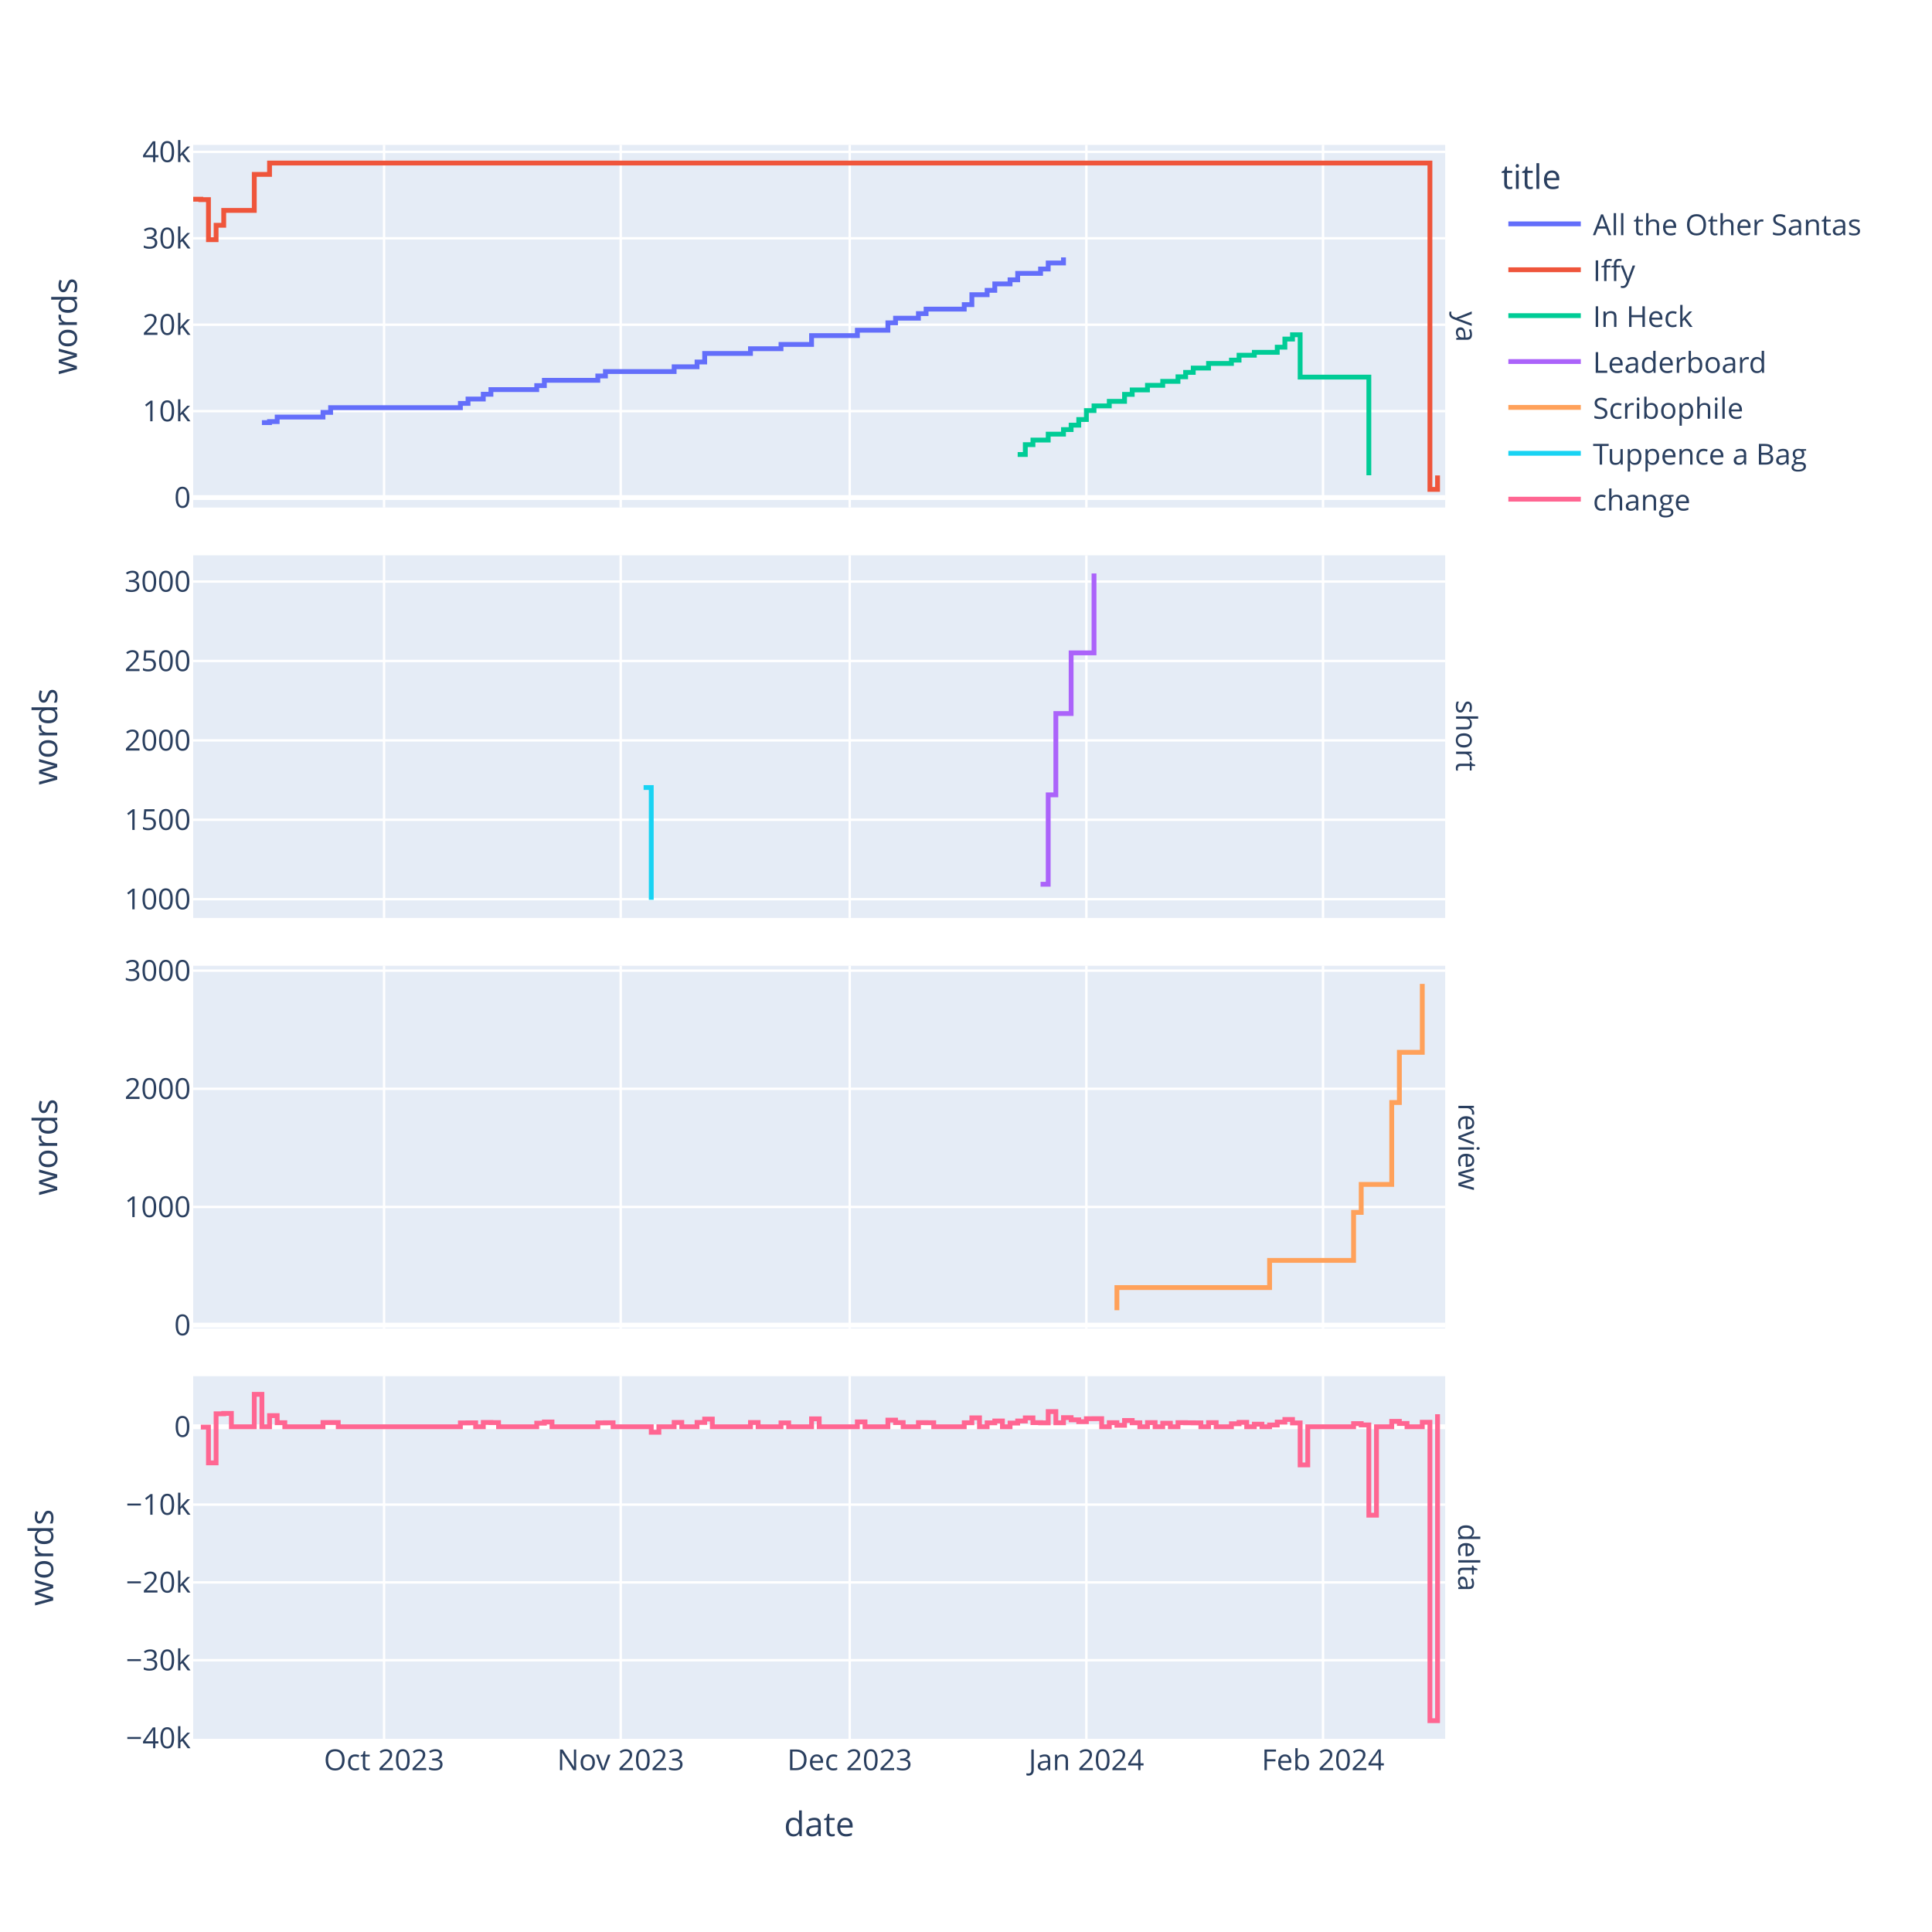
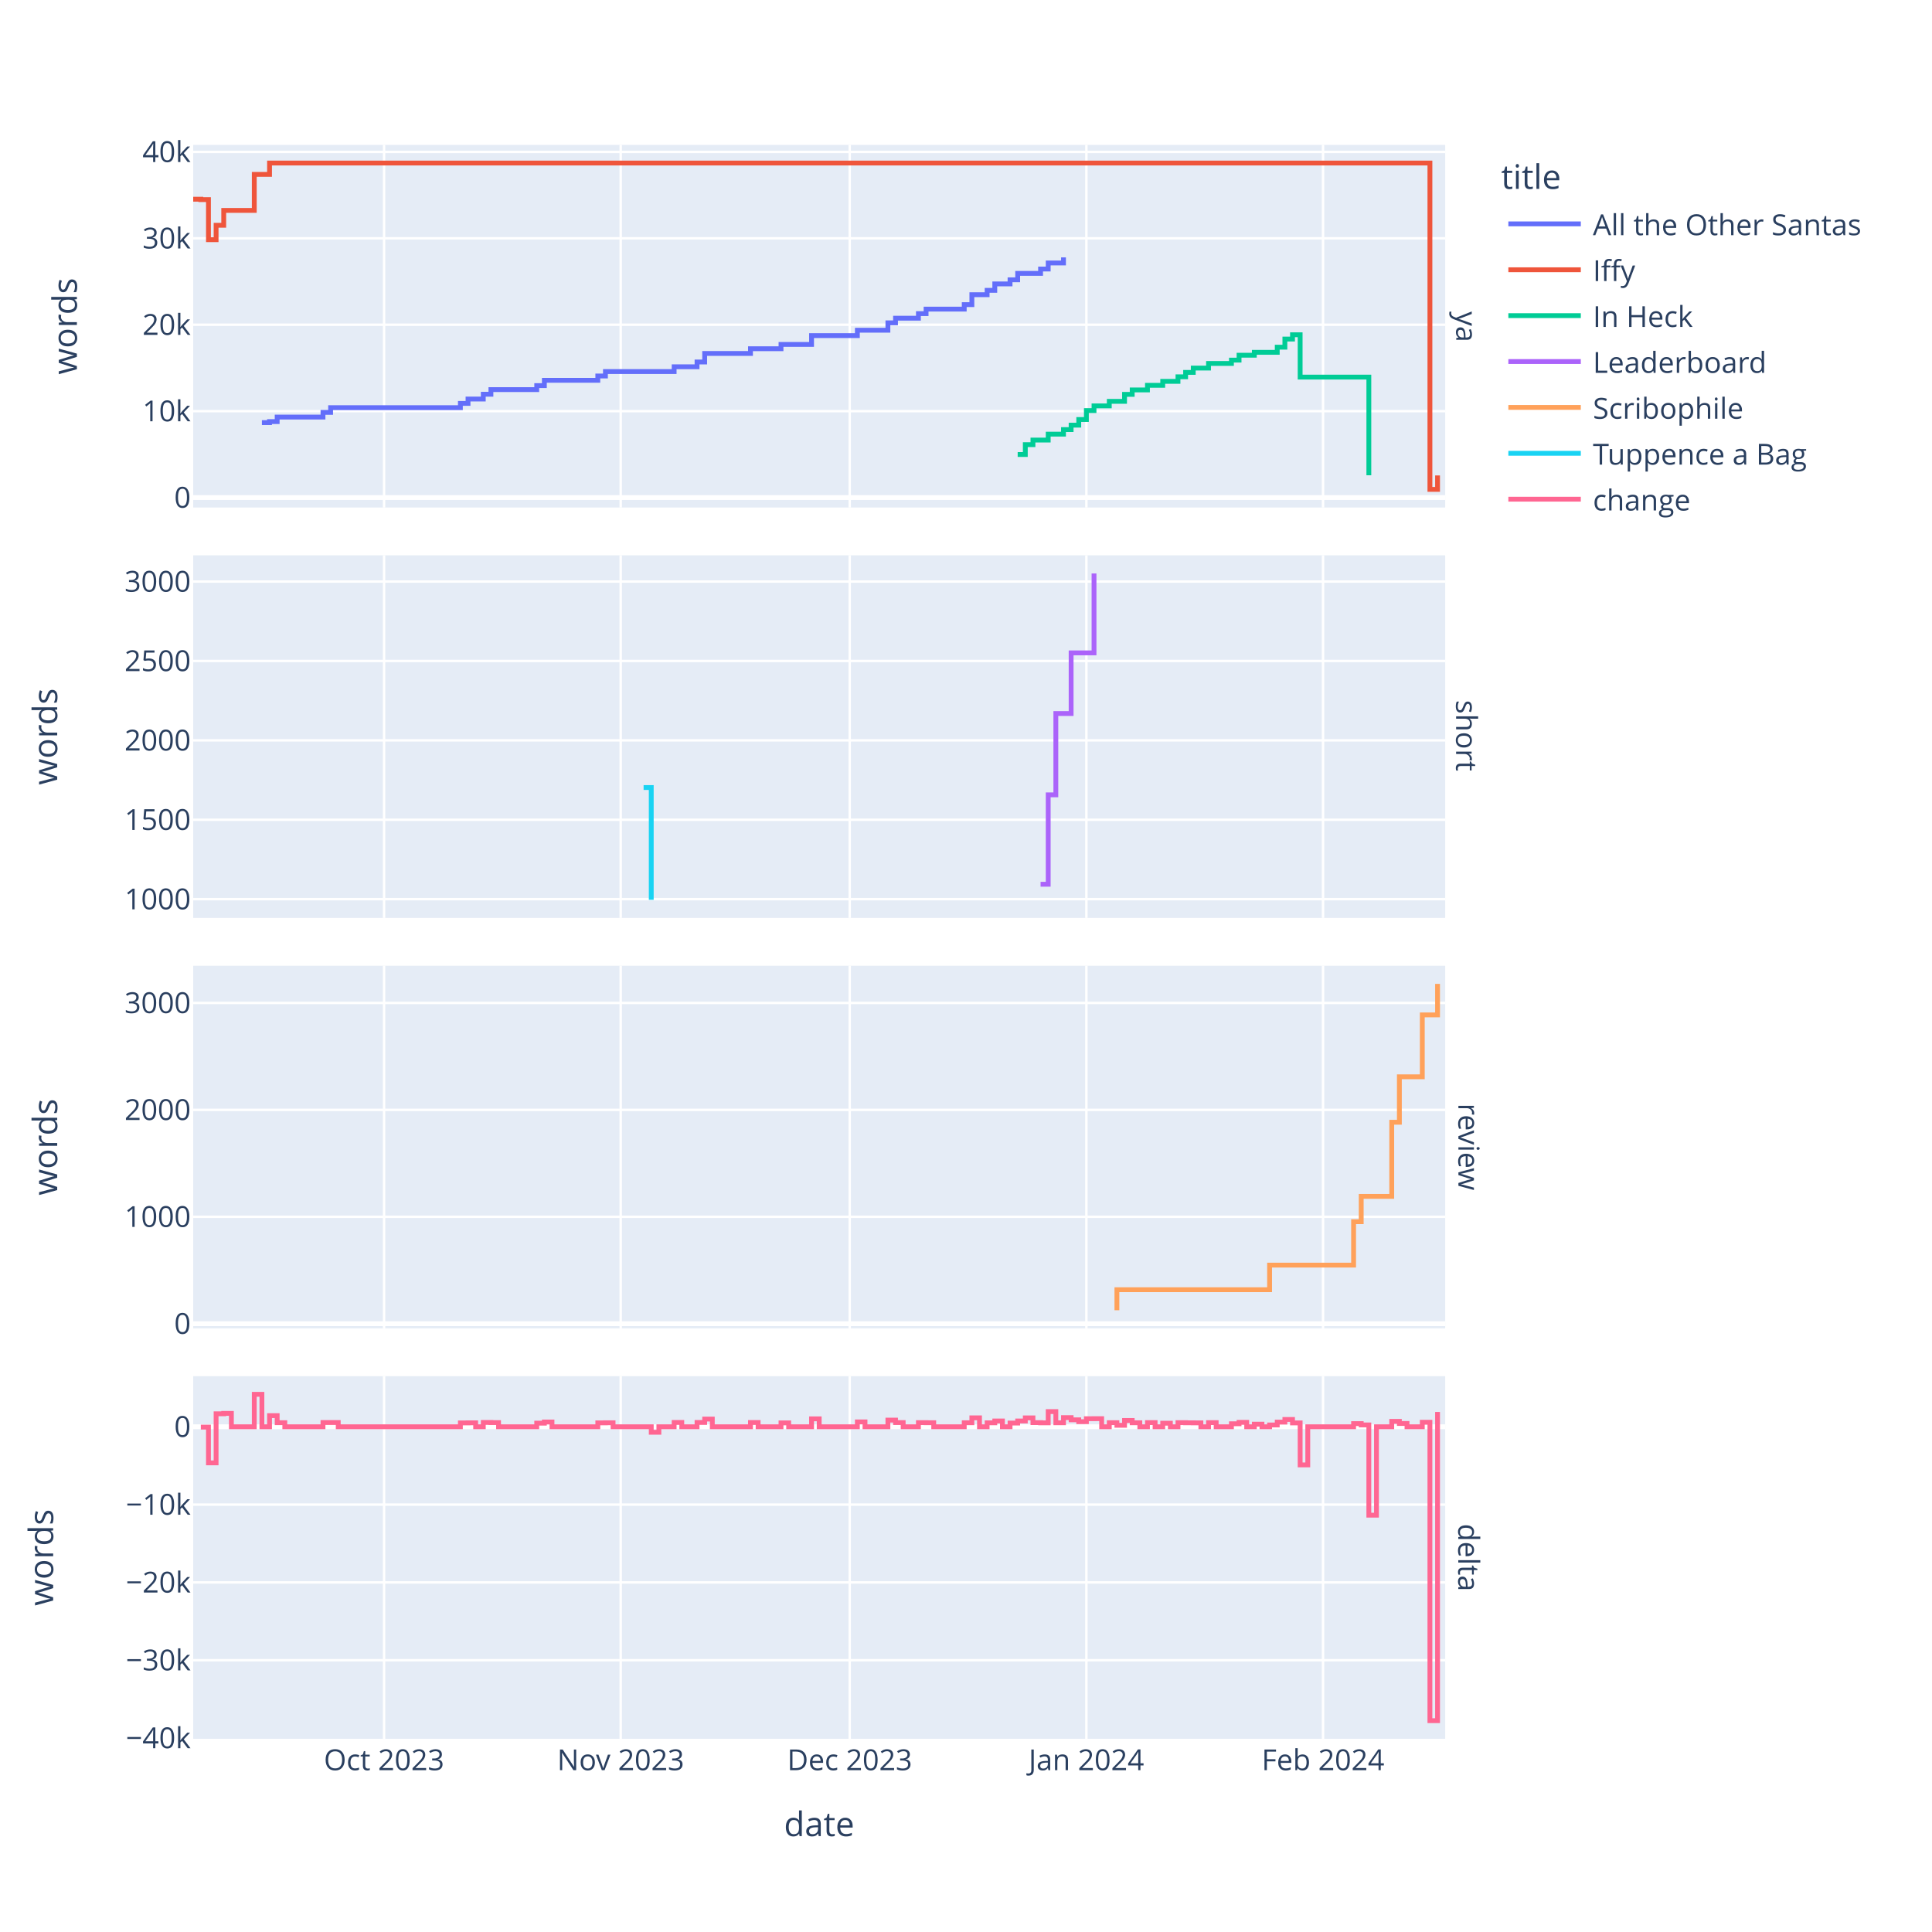
<svg xmlns="http://www.w3.org/2000/svg" class="main-svg" width="800" height="800" style="" viewBox="0 0 800 800">
  <rect x="0" y="0" width="800" height="800" style="fill: rgb(255, 255, 255); fill-opacity: 1;" />
-   <defs id="defs-d98ab7">
+   <defs id="defs-84353a">
    <g class="clips">
-       <clipPath id="clipd98ab7xyplot" class="plotclip">
+       <clipPath id="clip84353axyplot" class="plotclip">
        <rect width="518.42" height="150.15" />
      </clipPath>
-       <clipPath id="clipd98ab7x2y2plot" class="plotclip">
+       <clipPath id="clip84353ax2y2plot" class="plotclip">
        <rect width="518.42" height="150.15" />
      </clipPath>
-       <clipPath id="clipd98ab7x3y3plot" class="plotclip">
+       <clipPath id="clip84353ax3y3plot" class="plotclip">
        <rect width="518.42" height="150.15" />
      </clipPath>
-       <clipPath id="clipd98ab7x4y4plot" class="plotclip">
+       <clipPath id="clip84353ax4y4plot" class="plotclip">
        <rect width="518.42" height="150.15" />
      </clipPath>
-       <clipPath class="axesclip" id="clipd98ab7x">
+       <clipPath class="axesclip" id="clip84353ax">
        <rect x="80" y="0" width="518.42" height="800" />
      </clipPath>
-       <clipPath class="axesclip" id="clipd98ab7y">
+       <clipPath class="axesclip" id="clip84353ay">
        <rect x="0" y="569.85" width="800" height="150.15" />
      </clipPath>
-       <clipPath class="axesclip" id="clipd98ab7xy">
+       <clipPath class="axesclip" id="clip84353axy">
        <rect x="80" y="569.85" width="518.42" height="150.15" />
      </clipPath>
-       <clipPath class="axesclip" id="clipd98ab7y2">
+       <clipPath class="axesclip" id="clip84353ay2">
        <rect x="0" y="399.9" width="800" height="150.15" />
      </clipPath>
-       <clipPath class="axesclip" id="clipd98ab7xy2">
+       <clipPath class="axesclip" id="clip84353axy2">
        <rect x="80" y="399.9" width="518.42" height="150.15" />
      </clipPath>
-       <clipPath class="axesclip" id="clipd98ab7y3">
+       <clipPath class="axesclip" id="clip84353ay3">
        <rect x="0" y="229.95" width="800" height="150.15" />
      </clipPath>
-       <clipPath class="axesclip" id="clipd98ab7xy3">
+       <clipPath class="axesclip" id="clip84353axy3">
        <rect x="80" y="229.95" width="518.42" height="150.15" />
      </clipPath>
-       <clipPath class="axesclip" id="clipd98ab7y4">
+       <clipPath class="axesclip" id="clip84353ay4">
        <rect x="0" y="60" width="800" height="150.15" />
      </clipPath>
-       <clipPath class="axesclip" id="clipd98ab7xy4">
+       <clipPath class="axesclip" id="clip84353axy4">
        <rect x="80" y="60" width="518.42" height="150.15" />
      </clipPath>
-       <clipPath class="axesclip" id="clipd98ab7x2">
+       <clipPath class="axesclip" id="clip84353ax2">
        <rect x="80" y="0" width="518.42" height="800" />
      </clipPath>
-       <clipPath class="axesclip" id="clipd98ab7x2y">
+       <clipPath class="axesclip" id="clip84353ax2y">
        <rect x="80" y="569.85" width="518.42" height="150.15" />
      </clipPath>
-       <clipPath class="axesclip" id="clipd98ab7x2y2">
+       <clipPath class="axesclip" id="clip84353ax2y2">
        <rect x="80" y="399.9" width="518.42" height="150.15" />
      </clipPath>
-       <clipPath class="axesclip" id="clipd98ab7x2y3">
+       <clipPath class="axesclip" id="clip84353ax2y3">
        <rect x="80" y="229.95" width="518.42" height="150.15" />
      </clipPath>
-       <clipPath class="axesclip" id="clipd98ab7x2y4">
+       <clipPath class="axesclip" id="clip84353ax2y4">
        <rect x="80" y="60" width="518.42" height="150.15" />
      </clipPath>
-       <clipPath class="axesclip" id="clipd98ab7x3">
+       <clipPath class="axesclip" id="clip84353ax3">
        <rect x="80" y="0" width="518.42" height="800" />
      </clipPath>
-       <clipPath class="axesclip" id="clipd98ab7x3y">
+       <clipPath class="axesclip" id="clip84353ax3y">
        <rect x="80" y="569.85" width="518.42" height="150.15" />
      </clipPath>
-       <clipPath class="axesclip" id="clipd98ab7x3y2">
+       <clipPath class="axesclip" id="clip84353ax3y2">
        <rect x="80" y="399.9" width="518.42" height="150.15" />
      </clipPath>
-       <clipPath class="axesclip" id="clipd98ab7x3y3">
+       <clipPath class="axesclip" id="clip84353ax3y3">
        <rect x="80" y="229.95" width="518.42" height="150.15" />
      </clipPath>
-       <clipPath class="axesclip" id="clipd98ab7x3y4">
+       <clipPath class="axesclip" id="clip84353ax3y4">
        <rect x="80" y="60" width="518.42" height="150.15" />
      </clipPath>
-       <clipPath class="axesclip" id="clipd98ab7x4">
+       <clipPath class="axesclip" id="clip84353ax4">
        <rect x="80" y="0" width="518.42" height="800" />
      </clipPath>
-       <clipPath class="axesclip" id="clipd98ab7x4y">
+       <clipPath class="axesclip" id="clip84353ax4y">
        <rect x="80" y="569.85" width="518.42" height="150.15" />
      </clipPath>
-       <clipPath class="axesclip" id="clipd98ab7x4y2">
+       <clipPath class="axesclip" id="clip84353ax4y2">
        <rect x="80" y="399.9" width="518.42" height="150.15" />
      </clipPath>
-       <clipPath class="axesclip" id="clipd98ab7x4y3">
+       <clipPath class="axesclip" id="clip84353ax4y3">
        <rect x="80" y="229.95" width="518.42" height="150.15" />
      </clipPath>
-       <clipPath class="axesclip" id="clipd98ab7x4y4">
+       <clipPath class="axesclip" id="clip84353ax4y4">
        <rect x="80" y="60" width="518.42" height="150.15" />
      </clipPath>
    </g>
    <g class="gradients" />
    <g class="patterns" />
  </defs>
  <g class="bglayer">
    <rect class="bg" x="80" y="569.85" width="518.42" height="150.15" style="fill: rgb(229, 236, 246); fill-opacity: 1; stroke-width: 0;" />
    <rect class="bg" x="80" y="399.9" width="518.42" height="150.15" style="fill: rgb(229, 236, 246); fill-opacity: 1; stroke-width: 0;" />
    <rect class="bg" x="80" y="229.95" width="518.42" height="150.15" style="fill: rgb(229, 236, 246); fill-opacity: 1; stroke-width: 0;" />
    <rect class="bg" x="80" y="60" width="518.42" height="150.15" style="fill: rgb(229, 236, 246); fill-opacity: 1; stroke-width: 0;" />
  </g>
  <g class="layer-below">
    <g class="imagelayer" />
    <g class="shapelayer" />
  </g>
  <g class="cartesianlayer">
    <g class="subplot xy">
      <g class="layer-subplot">
        <g class="shapelayer" />
        <g class="imagelayer" />
      </g>
      <g class="minor-gridlayer">
        <g class="x" />
        <g class="y" />
      </g>
      <g class="gridlayer">
        <g class="x">
          <path class="xgrid crisp" transform="translate(159.03,0)" d="M0,569.85v150.15" style="stroke: rgb(255, 255, 255); stroke-opacity: 1; stroke-width: 1px;" />
          <path class="xgrid crisp" transform="translate(257.02,0)" d="M0,569.85v150.15" style="stroke: rgb(255, 255, 255); stroke-opacity: 1; stroke-width: 1px;" />
          <path class="xgrid crisp" transform="translate(351.85,0)" d="M0,569.85v150.15" style="stroke: rgb(255, 255, 255); stroke-opacity: 1; stroke-width: 1px;" />
          <path class="xgrid crisp" transform="translate(449.85,0)" d="M0,569.85v150.15" style="stroke: rgb(255, 255, 255); stroke-opacity: 1; stroke-width: 1px;" />
          <path class="xgrid crisp" transform="translate(547.84,0)" d="M0,569.85v150.15" style="stroke: rgb(255, 255, 255); stroke-opacity: 1; stroke-width: 1px;" />
        </g>
        <g class="y">
          <path class="ygrid crisp" transform="translate(0,687.46)" d="M80,0h518.42" style="stroke: rgb(255, 255, 255); stroke-opacity: 1; stroke-width: 1px;" />
          <path class="ygrid crisp" transform="translate(0,655.24)" d="M80,0h518.42" style="stroke: rgb(255, 255, 255); stroke-opacity: 1; stroke-width: 1px;" />
          <path class="ygrid crisp" transform="translate(0,623.02)" d="M80,0h518.42" style="stroke: rgb(255, 255, 255); stroke-opacity: 1; stroke-width: 1px;" />
        </g>
      </g>
      <g class="zerolinelayer">
        <path class="yzl zl crisp" transform="translate(0,590.79)" d="M80,0h518.42" style="stroke: rgb(255, 255, 255); stroke-opacity: 1; stroke-width: 2px;" />
      </g>
      <path class="xlines-below" />
      <path class="ylines-below" />
      <g class="overlines-below" />
      <g class="xaxislayer-below" />
      <g class="yaxislayer-below" />
      <g class="overaxes-below" />
-       <g class="plot" transform="translate(80,569.85)" clip-path="url(#clipd98ab7xyplot)">
+       <g class="plot" transform="translate(80,569.85)" clip-path="url(#clip84353axyplot)">
        <g class="scatterlayer mlayer">
-           <g class="trace scatter traced7a04f" style="stroke-miterlimit: 2; opacity: 1;">
+           <g class="trace scatter trace010346" style="stroke-miterlimit: 2; opacity: 1;">
            <g class="fills" />
            <g class="errorbars" />
            <g class="lines">
-               <path class="js-line" d="M3.16,21.09H6.32V35.89H9.48V15.57H12.64V15.41H15.81V20.94H18.97V20.94H22.13V20.94H25.29V7.51H28.45V20.94H31.61V16.33H34.77V19.26H37.93V20.94H41.09V20.94H44.26V20.94H47.42V20.94H50.58V20.94H53.74V19.19H56.9V19.19H60.06V20.94H63.22V20.94H66.38V20.94H69.54V20.94H72.71V20.94H75.87V20.94H79.03V20.94H82.19V20.94H85.35V20.94H88.51V20.94H91.67V20.94H94.83V20.94H97.99V20.94H101.16V20.94H104.32V20.94H107.48V20.94H110.64V19.35H113.8V19.31H116.96V20.94H120.12V19.16H123.28V19.22H126.44V20.94H129.61V20.94H132.77V20.94H135.93V20.94H139.09V20.94H142.25V19.45H145.41V18.97H148.57V20.94H151.73V20.94H154.89V20.94H158.05V20.94H161.22V20.94H164.38V20.94H167.54V19.33H170.7V19.29H173.86V20.94H177.02V20.94H180.18V20.94H183.34V20.94H186.5V20.94H189.67V23.22H192.83V20.94H195.99V20.94H199.15V19.16H202.31V20.94H205.47V20.94H208.63V19.16H211.79V17.76H214.95V20.94H218.12V20.94H221.28V20.94H224.44V20.94H227.6V20.94H230.76V19.18H233.92V20.94H237.08V20.94H240.24V20.94H243.4V19.34H246.57V20.94H249.73V20.94H252.89V20.94H256.05V17.66H259.21V20.94H262.37V20.94H265.53V20.94H268.69V20.94H271.85V20.94H275.02V18.93H278.18V20.94H281.34V20.94H284.5V20.94H287.66V18.19H290.82V19.21H293.98V20.94H297.14V20.94H300.3V19.23H303.47V19.27H306.63V20.94H309.79V20.94H312.95V20.94H316.11V20.94H319.27V19.28H322.43V17.25H325.59V20.94H328.75V19.31H331.92V18.55H335.08V20.94H338.24V19.41H341.4V18.55H344.56V17.27H347.72V19.23H350.88V19.32H354.04V14.66H357.2V19.29H360.37V17.16H363.53V18.07H366.69V18.83H369.85V17.61H373.01V17.59H376.17V20.94H379.33V19.25H382.49V20.33H385.65V18.34H388.82V19.29H391.98V20.94H395.14V19.22H398.3V20.94H401.46V19.47H404.62V20.94H407.78V19.24H410.94V19.3H414.1V19.33H417.26V20.94H420.43V19.23H423.59V20.94H426.75V20.94H429.91V19.7H433.07V19.12H436.23V20.94H439.39V19.87H442.55V20.94H445.71V20.2H448.88V19.02H452.04V17.92H455.2V19.35H458.36V36.73H461.52V20.94H464.68V20.94H467.84V20.94H471V20.94H474.16V20.94H477.33V20.94H480.49V19.64H483.65V20.18H486.81V57.55H489.97V20.94H493.13V20.94H496.29V18.71H499.45V19.58H502.61V20.94H505.78V20.94H508.94V19.08H512.1V142.64H515.26V15.75" style="vector-effect: non-scaling-stroke; fill: none; stroke: rgb(255, 102, 146); stroke-opacity: 1; stroke-width: 2px; opacity: 1;" />
+               <path class="js-line" d="M3.16,21.09H6.32V35.89H9.48V15.57H12.64V15.41H15.81V20.94H18.97V20.94H22.13V20.94H25.29V7.51H28.45V20.94H31.61V16.33H34.77V19.26H37.93V20.94H41.09V20.94H44.26V20.94H47.42V20.94H50.58V20.94H53.74V19.19H56.9V19.19H60.06V20.94H63.22V20.94H66.38V20.94H69.54V20.94H72.71V20.94H75.87V20.94H79.03V20.94H82.19V20.94H85.35V20.94H88.51V20.94H91.67V20.94H94.83V20.94H97.99V20.94H101.16V20.94H104.32V20.94H107.48V20.94H110.64V19.35H113.8V19.31H116.96V20.94H120.12V19.16H123.28V19.22H126.44V20.94H129.61V20.94H132.77V20.94H135.93V20.94H139.09V20.94H142.25V19.45H145.41V18.97H148.57V20.94H151.73V20.94H154.89V20.94H158.05V20.94H161.22V20.94H164.38V20.94H167.54V19.33H170.7V19.29H173.86V20.94H177.02V20.94H180.18V20.94H183.34V20.94H186.5V20.94H189.67V23.22H192.83V20.94H195.99V20.94H199.15V19.16H202.31V20.94H205.47V20.94H208.63V19.16H211.79V17.76H214.95V20.94H218.12V20.94H221.28V20.94H224.44V20.94H227.6V20.94H230.76V19.18H233.92V20.94H237.08V20.94H240.24V20.94H243.4V19.34H246.57V20.94H249.73V20.94H252.89V20.94H256.05V17.66H259.21V20.94H262.37V20.94H265.53V20.94H268.69V20.94H271.85V20.94H275.02V18.93H278.18V20.94H281.34V20.94H284.5V20.94H287.66V18.19H290.82V19.21H293.98V20.94H297.14V20.94H300.3V19.23H303.47V19.27H306.63V20.94H309.79V20.94H312.95V20.94H316.11V20.94H319.27V19.28H322.43V17.25H325.59V20.94H328.75V19.31H331.92V18.55H335.08V20.94H338.24V19.41H341.4V18.55H344.56V17.27H347.72V19.23H350.88V19.32H354.04V14.66H357.2V19.29H360.37V17.16H363.53V18.07H366.69V18.83H369.85V17.61H373.01V17.59H376.17V20.94H379.33V19.25H382.49V20.33H385.65V18.34H388.82V19.29H391.98V20.94H395.14V19.22H398.3V20.94H401.46V19.47H404.62V20.94H407.78V19.24H410.94V19.3H414.1V19.33H417.26V20.94H420.43V19.23H423.59V20.94H426.75V20.94H429.91V19.7H433.07V19.12H436.23V20.94H439.39V19.87H442.55V20.94H445.71V20.2H448.88V19.02H452.04V17.92H455.2V19.35H458.36V36.73H461.52V20.94H464.68V20.94H467.84V20.94H471V20.94H474.16V20.94H477.33V20.94H480.49V19.64H483.65V20.18H486.81V57.55H489.97V20.94H493.13V20.94H496.29V18.71H499.45V19.58H502.61V20.94H505.78V20.94H508.94V19.08H512.1V142.64H515.26V14.81" style="vector-effect: non-scaling-stroke; fill: none; stroke: rgb(255, 102, 146); stroke-opacity: 1; stroke-width: 2px; opacity: 1;" />
            </g>
            <g class="points" />
            <g class="text" />
          </g>
        </g>
      </g>
      <g class="overplot" />
      <path class="xlines-above crisp" d="M0,0" style="fill: none;" />
      <path class="ylines-above crisp" d="M0,0" style="fill: none;" />
      <g class="overlines-above" />
      <g class="xaxislayer-above">
        <g class="xtick">
          <text text-anchor="middle" x="0" y="733" transform="translate(159.03,0)" style="font-family: 'Open Sans', verdana, arial, sans-serif; font-size: 12px; fill: rgb(42, 63, 95); fill-opacity: 1; white-space: pre; opacity: 1;">Oct 2023</text>
        </g>
        <g class="xtick">
          <text text-anchor="middle" x="0" y="733" style="font-family: 'Open Sans', verdana, arial, sans-serif; font-size: 12px; fill: rgb(42, 63, 95); fill-opacity: 1; white-space: pre; opacity: 1;" transform="translate(257.02,0)">Nov 2023</text>
        </g>
        <g class="xtick">
          <text text-anchor="middle" x="0" y="733" style="font-family: 'Open Sans', verdana, arial, sans-serif; font-size: 12px; fill: rgb(42, 63, 95); fill-opacity: 1; white-space: pre; opacity: 1;" transform="translate(351.85,0)">Dec 2023</text>
        </g>
        <g class="xtick">
          <text text-anchor="middle" x="0" y="733" style="font-family: 'Open Sans', verdana, arial, sans-serif; font-size: 12px; fill: rgb(42, 63, 95); fill-opacity: 1; white-space: pre; opacity: 1;" transform="translate(449.85,0)">Jan 2024</text>
        </g>
        <g class="xtick">
          <text text-anchor="middle" x="0" y="733" style="font-family: 'Open Sans', verdana, arial, sans-serif; font-size: 12px; fill: rgb(42, 63, 95); fill-opacity: 1; white-space: pre; opacity: 1;" transform="translate(547.84,0)">Feb 2024</text>
        </g>
      </g>
      <g class="yaxislayer-above">
        <g class="ytick">
          <text text-anchor="end" x="79" y="4.2" transform="translate(0,719.69)" style="font-family: 'Open Sans', verdana, arial, sans-serif; font-size: 12px; fill: rgb(42, 63, 95); fill-opacity: 1; white-space: pre; opacity: 1;">−40k</text>
        </g>
        <g class="ytick">
          <text text-anchor="end" x="79" y="4.2" style="font-family: 'Open Sans', verdana, arial, sans-serif; font-size: 12px; fill: rgb(42, 63, 95); fill-opacity: 1; white-space: pre; opacity: 1;" transform="translate(0,687.46)">−30k</text>
        </g>
        <g class="ytick">
          <text text-anchor="end" x="79" y="4.2" style="font-family: 'Open Sans', verdana, arial, sans-serif; font-size: 12px; fill: rgb(42, 63, 95); fill-opacity: 1; white-space: pre; opacity: 1;" transform="translate(0,655.24)">−20k</text>
        </g>
        <g class="ytick">
          <text text-anchor="end" x="79" y="4.2" style="font-family: 'Open Sans', verdana, arial, sans-serif; font-size: 12px; fill: rgb(42, 63, 95); fill-opacity: 1; white-space: pre; opacity: 1;" transform="translate(0,623.02)">−10k</text>
        </g>
        <g class="ytick">
          <text text-anchor="end" x="79" y="4.2" style="font-family: 'Open Sans', verdana, arial, sans-serif; font-size: 12px; fill: rgb(42, 63, 95); fill-opacity: 1; white-space: pre; opacity: 1;" transform="translate(0,590.79)">0</text>
        </g>
      </g>
      <g class="overaxes-above" />
    </g>
    <g class="subplot x2y2">
      <g class="layer-subplot">
        <g class="shapelayer" />
        <g class="imagelayer" />
      </g>
      <g class="minor-gridlayer">
        <g class="x2" />
        <g class="y2" />
      </g>
      <g class="gridlayer">
        <g class="x2">
          <path class="x2grid crisp" transform="translate(159.03,0)" d="M0,399.9v150.15" style="stroke: rgb(255, 255, 255); stroke-opacity: 1; stroke-width: 1px;" />
          <path class="x2grid crisp" transform="translate(257.02,0)" d="M0,399.9v150.15" style="stroke: rgb(255, 255, 255); stroke-opacity: 1; stroke-width: 1px;" />
          <path class="x2grid crisp" transform="translate(351.85,0)" d="M0,399.9v150.15" style="stroke: rgb(255, 255, 255); stroke-opacity: 1; stroke-width: 1px;" />
          <path class="x2grid crisp" transform="translate(449.85,0)" d="M0,399.9v150.15" style="stroke: rgb(255, 255, 255); stroke-opacity: 1; stroke-width: 1px;" />
          <path class="x2grid crisp" transform="translate(547.84,0)" d="M0,399.9v150.15" style="stroke: rgb(255, 255, 255); stroke-opacity: 1; stroke-width: 1px;" />
        </g>
        <g class="y2">
-           <path class="y2grid crisp" transform="translate(0,499.78)" d="M80,0h518.42" style="stroke: rgb(255, 255, 255); stroke-opacity: 1; stroke-width: 1px;" />
-           <path class="y2grid crisp" transform="translate(0,450.85)" d="M80,0h518.42" style="stroke: rgb(255, 255, 255); stroke-opacity: 1; stroke-width: 1px;" />
-           <path class="y2grid crisp" transform="translate(0,401.93)" d="M80,0h518.42" style="stroke: rgb(255, 255, 255); stroke-opacity: 1; stroke-width: 1px;" />
+           <path class="y2grid crisp" transform="translate(0,503.84)" d="M80,0h518.42" style="stroke: rgb(255, 255, 255); stroke-opacity: 1; stroke-width: 1px;" />
+           <path class="y2grid crisp" transform="translate(0,459.57)" d="M80,0h518.42" style="stroke: rgb(255, 255, 255); stroke-opacity: 1; stroke-width: 1px;" />
+           <path class="y2grid crisp" transform="translate(0,415.29)" d="M80,0h518.42" style="stroke: rgb(255, 255, 255); stroke-opacity: 1; stroke-width: 1px;" />
        </g>
      </g>
      <g class="zerolinelayer">
-         <path class="y2zl zl crisp" transform="translate(0,548.71)" d="M80,0h518.42" style="stroke: rgb(255, 255, 255); stroke-opacity: 1; stroke-width: 2px;" />
+         <path class="y2zl zl crisp" transform="translate(0,548.12)" d="M80,0h518.42" style="stroke: rgb(255, 255, 255); stroke-opacity: 1; stroke-width: 2px;" />
      </g>
      <path class="xlines-below" />
      <path class="ylines-below" />
      <g class="overlines-below" />
      <g class="xaxislayer-below" />
      <g class="yaxislayer-below" />
      <g class="overaxes-below" />
-       <g class="plot" transform="translate(80,399.9)" clip-path="url(#clipd98ab7x2y2plot)">
+       <g class="plot" transform="translate(80,399.9)" clip-path="url(#clip84353ax2y2plot)">
        <g class="scatterlayer mlayer">
-           <g class="trace scatter traceb6a92a" style="stroke-miterlimit: 2; opacity: 1;">
+           <g class="trace scatter trace421a99" style="stroke-miterlimit: 2; opacity: 1;">
            <g class="fills" />
            <g class="errorbars" />
            <g class="lines">
-               <path class="js-line" d="M382.49,142.64H382.49V133.25H445.71V122H480.49V102.13H483.65V90.54H496.29V56.63H499.45V42.93H499.45V35.84H508.94V7.51" style="vector-effect: non-scaling-stroke; fill: none; stroke: rgb(255, 161, 90); stroke-opacity: 1; stroke-width: 2px; opacity: 1;" />
+               <path class="js-line" d="M382.49,142.64H382.49V134.14H445.71V123.96H480.49V105.98H483.65V95.49H496.29V64.8H499.45V52.4H499.45V45.98H508.94V20.35H515.26V7.51" style="vector-effect: non-scaling-stroke; fill: none; stroke: rgb(255, 161, 90); stroke-opacity: 1; stroke-width: 2px; opacity: 1;" />
            </g>
            <g class="points" />
            <g class="text" />
          </g>
        </g>
      </g>
      <g class="overplot" />
      <path class="xlines-above crisp" d="M0,0" style="fill: none;" />
      <path class="ylines-above crisp" d="M0,0" style="fill: none;" />
      <g class="overlines-above" />
      <g class="xaxislayer-above" />
      <g class="yaxislayer-above">
        <g class="y2tick">
-           <text text-anchor="end" x="79" y="4.2" transform="translate(0,548.71)" style="font-family: 'Open Sans', verdana, arial, sans-serif; font-size: 12px; fill: rgb(42, 63, 95); fill-opacity: 1; white-space: pre; opacity: 1;">0</text>
+           <text text-anchor="end" x="79" y="4.2" transform="translate(0,548.12)" style="font-family: 'Open Sans', verdana, arial, sans-serif; font-size: 12px; fill: rgb(42, 63, 95); fill-opacity: 1; white-space: pre; opacity: 1;">0</text>
        </g>
        <g class="y2tick">
-           <text text-anchor="end" x="79" y="4.2" style="font-family: 'Open Sans', verdana, arial, sans-serif; font-size: 12px; fill: rgb(42, 63, 95); fill-opacity: 1; white-space: pre; opacity: 1;" transform="translate(0,499.78)">1000</text>
+           <text text-anchor="end" x="79" y="4.2" style="font-family: 'Open Sans', verdana, arial, sans-serif; font-size: 12px; fill: rgb(42, 63, 95); fill-opacity: 1; white-space: pre; opacity: 1;" transform="translate(0,503.84)">1000</text>
        </g>
        <g class="y2tick">
-           <text text-anchor="end" x="79" y="4.2" style="font-family: 'Open Sans', verdana, arial, sans-serif; font-size: 12px; fill: rgb(42, 63, 95); fill-opacity: 1; white-space: pre; opacity: 1;" transform="translate(0,450.85)">2000</text>
+           <text text-anchor="end" x="79" y="4.2" style="font-family: 'Open Sans', verdana, arial, sans-serif; font-size: 12px; fill: rgb(42, 63, 95); fill-opacity: 1; white-space: pre; opacity: 1;" transform="translate(0,459.57)">2000</text>
        </g>
        <g class="y2tick">
-           <text text-anchor="end" x="79" y="4.2" style="font-family: 'Open Sans', verdana, arial, sans-serif; font-size: 12px; fill: rgb(42, 63, 95); fill-opacity: 1; white-space: pre; opacity: 1;" transform="translate(0,401.93)">3000</text>
+           <text text-anchor="end" x="79" y="4.2" style="font-family: 'Open Sans', verdana, arial, sans-serif; font-size: 12px; fill: rgb(42, 63, 95); fill-opacity: 1; white-space: pre; opacity: 1;" transform="translate(0,415.29)">3000</text>
        </g>
      </g>
      <g class="overaxes-above" />
    </g>
    <g class="subplot x3y3">
      <g class="layer-subplot">
        <g class="shapelayer" />
        <g class="imagelayer" />
      </g>
      <g class="minor-gridlayer">
        <g class="x3" />
        <g class="y3" />
      </g>
      <g class="gridlayer">
        <g class="x3">
          <path class="x3grid crisp" transform="translate(159.03,0)" d="M0,229.95v150.15" style="stroke: rgb(255, 255, 255); stroke-opacity: 1; stroke-width: 1px;" />
          <path class="x3grid crisp" transform="translate(257.02,0)" d="M0,229.95v150.15" style="stroke: rgb(255, 255, 255); stroke-opacity: 1; stroke-width: 1px;" />
          <path class="x3grid crisp" transform="translate(351.85,0)" d="M0,229.95v150.15" style="stroke: rgb(255, 255, 255); stroke-opacity: 1; stroke-width: 1px;" />
          <path class="x3grid crisp" transform="translate(449.85,0)" d="M0,229.95v150.15" style="stroke: rgb(255, 255, 255); stroke-opacity: 1; stroke-width: 1px;" />
          <path class="x3grid crisp" transform="translate(547.84,0)" d="M0,229.95v150.15" style="stroke: rgb(255, 255, 255); stroke-opacity: 1; stroke-width: 1px;" />
        </g>
        <g class="y3">
          <path class="y3grid crisp" transform="translate(0,372.33)" d="M80,0h518.42" style="stroke: rgb(255, 255, 255); stroke-opacity: 1; stroke-width: 1px;" />
          <path class="y3grid crisp" transform="translate(0,339.45)" d="M80,0h518.42" style="stroke: rgb(255, 255, 255); stroke-opacity: 1; stroke-width: 1px;" />
          <path class="y3grid crisp" transform="translate(0,306.57)" d="M80,0h518.42" style="stroke: rgb(255, 255, 255); stroke-opacity: 1; stroke-width: 1px;" />
          <path class="y3grid crisp" transform="translate(0,273.69)" d="M80,0h518.42" style="stroke: rgb(255, 255, 255); stroke-opacity: 1; stroke-width: 1px;" />
          <path class="y3grid crisp" transform="translate(0,240.81)" d="M80,0h518.42" style="stroke: rgb(255, 255, 255); stroke-opacity: 1; stroke-width: 1px;" />
        </g>
      </g>
      <g class="zerolinelayer" />
      <path class="xlines-below" />
      <path class="ylines-below" />
      <g class="overlines-below" />
      <g class="xaxislayer-below" />
      <g class="yaxislayer-below" />
      <g class="overaxes-below" />
-       <g class="plot" transform="translate(80,229.95)" clip-path="url(#clipd98ab7x3y3plot)">
+       <g class="plot" transform="translate(80,229.95)" clip-path="url(#clip84353ax3y3plot)">
        <g class="scatterlayer mlayer">
-           <g class="trace scatter tracef0a881" style="stroke-miterlimit: 2; opacity: 1;">
+           <g class="trace scatter tracec3038e" style="stroke-miterlimit: 2; opacity: 1;">
            <g class="fills" />
            <g class="errorbars" />
            <g class="lines">
              <path class="js-line" d="M350.88,136.2H354.04V99.18H357.2V65.51H363.53V40.39H373.01V7.51" style="vector-effect: non-scaling-stroke; fill: none; stroke: rgb(171, 99, 250); stroke-opacity: 1; stroke-width: 2px; opacity: 1;" />
            </g>
            <g class="points" />
            <g class="text" />
          </g>
-           <g class="trace scatter trace661af6" style="stroke-miterlimit: 2; opacity: 1;">
+           <g class="trace scatter tracedfc973" style="stroke-miterlimit: 2; opacity: 1;">
            <g class="fills" />
            <g class="errorbars" />
            <g class="lines">
              <path class="js-line" d="M186.5,96.15H189.67V142.64" style="vector-effect: non-scaling-stroke; fill: none; stroke: rgb(25, 211, 243); stroke-opacity: 1; stroke-width: 2px; opacity: 1;" />
            </g>
            <g class="points" />
            <g class="text" />
          </g>
        </g>
      </g>
      <g class="overplot" />
      <path class="xlines-above crisp" d="M0,0" style="fill: none;" />
      <path class="ylines-above crisp" d="M0,0" style="fill: none;" />
      <g class="overlines-above" />
      <g class="xaxislayer-above" />
      <g class="yaxislayer-above">
        <g class="y3tick">
          <text text-anchor="end" x="79" y="4.2" transform="translate(0,372.33)" style="font-family: 'Open Sans', verdana, arial, sans-serif; font-size: 12px; fill: rgb(42, 63, 95); fill-opacity: 1; white-space: pre; opacity: 1;">1000</text>
        </g>
        <g class="y3tick">
          <text text-anchor="end" x="79" y="4.2" style="font-family: 'Open Sans', verdana, arial, sans-serif; font-size: 12px; fill: rgb(42, 63, 95); fill-opacity: 1; white-space: pre; opacity: 1;" transform="translate(0,339.45)">1500</text>
        </g>
        <g class="y3tick">
          <text text-anchor="end" x="79" y="4.2" style="font-family: 'Open Sans', verdana, arial, sans-serif; font-size: 12px; fill: rgb(42, 63, 95); fill-opacity: 1; white-space: pre; opacity: 1;" transform="translate(0,306.57)">2000</text>
        </g>
        <g class="y3tick">
          <text text-anchor="end" x="79" y="4.2" style="font-family: 'Open Sans', verdana, arial, sans-serif; font-size: 12px; fill: rgb(42, 63, 95); fill-opacity: 1; white-space: pre; opacity: 1;" transform="translate(0,273.69)">2500</text>
        </g>
        <g class="y3tick">
          <text text-anchor="end" x="79" y="4.2" style="font-family: 'Open Sans', verdana, arial, sans-serif; font-size: 12px; fill: rgb(42, 63, 95); fill-opacity: 1; white-space: pre; opacity: 1;" transform="translate(0,240.81)">3000</text>
        </g>
      </g>
      <g class="overaxes-above" />
    </g>
    <g class="subplot x4y4">
      <g class="layer-subplot">
        <g class="shapelayer" />
        <g class="imagelayer" />
      </g>
      <g class="minor-gridlayer">
        <g class="x4" />
        <g class="y4" />
      </g>
      <g class="gridlayer">
        <g class="x4">
          <path class="x4grid crisp" transform="translate(159.03,0)" d="M0,60v150.15" style="stroke: rgb(255, 255, 255); stroke-opacity: 1; stroke-width: 1px;" />
          <path class="x4grid crisp" transform="translate(257.02,0)" d="M0,60v150.15" style="stroke: rgb(255, 255, 255); stroke-opacity: 1; stroke-width: 1px;" />
          <path class="x4grid crisp" transform="translate(351.85,0)" d="M0,60v150.15" style="stroke: rgb(255, 255, 255); stroke-opacity: 1; stroke-width: 1px;" />
          <path class="x4grid crisp" transform="translate(449.85,0)" d="M0,60v150.15" style="stroke: rgb(255, 255, 255); stroke-opacity: 1; stroke-width: 1px;" />
          <path class="x4grid crisp" transform="translate(547.84,0)" d="M0,60v150.15" style="stroke: rgb(255, 255, 255); stroke-opacity: 1; stroke-width: 1px;" />
        </g>
        <g class="y4">
          <path class="y4grid crisp" transform="translate(0,170.25)" d="M80,0h518.42" style="stroke: rgb(255, 255, 255); stroke-opacity: 1; stroke-width: 1px;" />
          <path class="y4grid crisp" transform="translate(0,134.46)" d="M80,0h518.42" style="stroke: rgb(255, 255, 255); stroke-opacity: 1; stroke-width: 1px;" />
          <path class="y4grid crisp" transform="translate(0,98.68)" d="M80,0h518.42" style="stroke: rgb(255, 255, 255); stroke-opacity: 1; stroke-width: 1px;" />
          <path class="y4grid crisp" transform="translate(0,62.9)" d="M80,0h518.42" style="stroke: rgb(255, 255, 255); stroke-opacity: 1; stroke-width: 1px;" />
        </g>
      </g>
      <g class="zerolinelayer">
        <path class="y4zl zl crisp" transform="translate(0,206.03)" d="M80,0h518.42" style="stroke: rgb(255, 255, 255); stroke-opacity: 1; stroke-width: 2px;" />
      </g>
      <path class="xlines-below" />
      <path class="ylines-below" />
      <g class="overlines-below" />
      <g class="xaxislayer-below" />
      <g class="yaxislayer-below" />
      <g class="overaxes-below" />
-       <g class="plot" transform="translate(80,60)" clip-path="url(#clipd98ab7x4y4plot)">
+       <g class="plot" transform="translate(80,60)" clip-path="url(#clip84353ax4y4plot)">
        <g class="scatterlayer mlayer">
-           <g class="trace scatter trace18e71d" style="stroke-miterlimit: 2; opacity: 1;">
+           <g class="trace scatter trace2a4d9b" style="stroke-miterlimit: 2; opacity: 1;">
            <g class="fills" />
            <g class="errorbars" />
            <g class="lines">
              <path class="js-line" d="M28.45,114.99H31.61V114.57H34.77V112.7H53.74V110.76H56.9V108.8H110.64V107.04H113.8V105.23H120.12V103.25H123.28V101.33H142.25V99.67H145.41V97.48H167.54V95.69H170.7V93.85H199.15V91.87H208.63V89.89H211.79V86.36H230.76V84.4H243.4V82.62H256.05V78.97H275.02V76.74H287.66V73.68H290.82V71.76H300.3V69.86H303.47V68H319.27V66.14H322.43V62.03H328.75V60.22H331.92V57.56H338.24V55.86H341.4V53.2H350.88V51.4H354.04V48.89H360.37V46.58" style="vector-effect: non-scaling-stroke; fill: none; stroke: rgb(99, 110, 250); stroke-opacity: 1; stroke-width: 2px; opacity: 1;" />
            </g>
            <g class="points" />
            <g class="text" />
          </g>
-           <g class="trace scatter trace252886" style="stroke-miterlimit: 2; opacity: 1;">
+           <g class="trace scatter trace8eab8f" style="stroke-miterlimit: 2; opacity: 1;">
            <g class="fills" />
            <g class="errorbars" />
            <g class="lines">
              <path class="js-line" d="M0,22.49H3.16V22.66H6.32V39.25H9.48V33.28H12.64V27.13H25.29V12.21H31.61V7.51H512.1V142.64H515.26V136.87" style="vector-effect: non-scaling-stroke; fill: none; stroke: rgb(239, 85, 59); stroke-opacity: 1; stroke-width: 2px; opacity: 1;" />
            </g>
            <g class="points" />
            <g class="text" />
          </g>
-           <g class="trace scatter tracea66900" style="stroke-miterlimit: 2; opacity: 1;">
+           <g class="trace scatter trace0b879a" style="stroke-miterlimit: 2; opacity: 1;">
            <g class="fills" />
            <g class="errorbars" />
            <g class="lines">
              <path class="js-line" d="M341.4,128.2H344.56V124.12H347.72V122.22H354.04V119.77H360.37V117.88H363.53V116.05H366.69V113.71H369.85V110.01H373.01V108.07H379.33V106.19H385.65V103.3H388.82V101.46H395.14V99.55H401.46V97.91H407.78V96.02H410.94V94.2H414.1V92.41H420.43V90.5H429.91V89.12H433.07V87.09H439.39V85.89H448.88V83.76H452.04V80.4H455.2V78.62H458.36V96.15H486.81V136.8" style="vector-effect: non-scaling-stroke; fill: none; stroke: rgb(0, 204, 150); stroke-opacity: 1; stroke-width: 2px; opacity: 1;" />
            </g>
            <g class="points" />
            <g class="text" />
          </g>
        </g>
      </g>
      <g class="overplot" />
      <path class="xlines-above crisp" d="M0,0" style="fill: none;" />
      <path class="ylines-above crisp" d="M0,0" style="fill: none;" />
      <g class="overlines-above" />
      <g class="xaxislayer-above" />
      <g class="yaxislayer-above">
        <g class="y4tick">
          <text text-anchor="end" x="79" y="4.2" transform="translate(0,206.03)" style="font-family: 'Open Sans', verdana, arial, sans-serif; font-size: 12px; fill: rgb(42, 63, 95); fill-opacity: 1; white-space: pre; opacity: 1;">0</text>
        </g>
        <g class="y4tick">
          <text text-anchor="end" x="79" y="4.2" style="font-family: 'Open Sans', verdana, arial, sans-serif; font-size: 12px; fill: rgb(42, 63, 95); fill-opacity: 1; white-space: pre; opacity: 1;" transform="translate(0,170.25)">10k</text>
        </g>
        <g class="y4tick">
          <text text-anchor="end" x="79" y="4.2" style="font-family: 'Open Sans', verdana, arial, sans-serif; font-size: 12px; fill: rgb(42, 63, 95); fill-opacity: 1; white-space: pre; opacity: 1;" transform="translate(0,134.46)">20k</text>
        </g>
        <g class="y4tick">
          <text text-anchor="end" x="79" y="4.2" style="font-family: 'Open Sans', verdana, arial, sans-serif; font-size: 12px; fill: rgb(42, 63, 95); fill-opacity: 1; white-space: pre; opacity: 1;" transform="translate(0,98.68)">30k</text>
        </g>
        <g class="y4tick">
          <text text-anchor="end" x="79" y="4.2" style="font-family: 'Open Sans', verdana, arial, sans-serif; font-size: 12px; fill: rgb(42, 63, 95); fill-opacity: 1; white-space: pre; opacity: 1;" transform="translate(0,62.9)">40k</text>
        </g>
      </g>
      <g class="overaxes-above" />
    </g>
  </g>
  <g class="polarlayer" />
  <g class="smithlayer" />
  <g class="ternarylayer" />
  <g class="geolayer" />
  <g class="funnelarealayer" />
  <g class="pielayer" />
  <g class="iciclelayer" />
  <g class="treemaplayer" />
  <g class="sunburstlayer" />
  <g class="glimages" />
-   <defs id="topdefs-d98ab7">
+   <defs id="topdefs-84353a">
    <g class="clips" />
-     <clipPath id="legendd98ab7">
+     <clipPath id="legend84353a">
      <rect width="168" height="162" x="0" y="0" />
    </clipPath>
  </defs>
  <g class="layer-above">
    <g class="imagelayer" />
    <g class="shapelayer" />
  </g>
  <g class="infolayer">
    <g class="legend" pointer-events="all" transform="translate(619.58,60)">
      <rect class="bg" shape-rendering="crispEdges" style="stroke: rgb(68, 68, 68); stroke-opacity: 1; fill: rgb(255, 255, 255); fill-opacity: 1; stroke-width: 0px;" width="168" height="162" x="0" y="0" />
-       <g class="scrollbox" transform="" clip-path="url(#legendd98ab7)">
+       <g class="scrollbox" transform="" clip-path="url(#legend84353a)">
        <text class="legendtitletext" text-anchor="start" x="2" y="18.2" style="font-family: 'Open Sans', verdana, arial, sans-serif; font-size: 14px; fill: rgb(42, 63, 95); fill-opacity: 1; white-space: pre;">title</text>
        <g class="groups" transform="">
          <g class="traces" transform="translate(0,32.7)" style="opacity: 1;">
            <text class="legendtext" text-anchor="start" x="40" y="4.68" style="font-family: 'Open Sans', verdana, arial, sans-serif; font-size: 12px; fill: rgb(42, 63, 95); fill-opacity: 1; white-space: pre;">All the Other Santas</text>
            <g class="layers" style="opacity: 1;">
              <g class="legendfill" />
              <g class="legendlines">
                <path class="js-line" d="M5,0h30" style="fill: none; stroke: rgb(99, 110, 250); stroke-opacity: 1; stroke-width: 2px;" />
              </g>
              <g class="legendsymbols">
                <g class="legendpoints" />
              </g>
            </g>
            <rect class="legendtoggle" x="0" y="-9.5" width="162.156" height="19" style="fill: rgb(0, 0, 0); fill-opacity: 0;" />
          </g>
        </g>
        <g class="groups" transform="">
          <g class="traces" transform="translate(0,51.7)" style="opacity: 1;">
            <text class="legendtext" text-anchor="start" x="40" y="4.68" style="font-family: 'Open Sans', verdana, arial, sans-serif; font-size: 12px; fill: rgb(42, 63, 95); fill-opacity: 1; white-space: pre;">Iffy</text>
            <g class="layers" style="opacity: 1;">
              <g class="legendfill" />
              <g class="legendlines">
                <path class="js-line" d="M5,0h30" style="fill: none; stroke: rgb(239, 85, 59); stroke-opacity: 1; stroke-width: 2px;" />
              </g>
              <g class="legendsymbols">
                <g class="legendpoints" />
              </g>
            </g>
            <rect class="legendtoggle" x="0" y="-9.5" width="162.156" height="19" style="fill: rgb(0, 0, 0); fill-opacity: 0;" />
          </g>
        </g>
        <g class="groups" transform="">
          <g class="traces" transform="translate(0,70.7)" style="opacity: 1;">
            <text class="legendtext" text-anchor="start" x="40" y="4.68" style="font-family: 'Open Sans', verdana, arial, sans-serif; font-size: 12px; fill: rgb(42, 63, 95); fill-opacity: 1; white-space: pre;">In Heck</text>
            <g class="layers" style="opacity: 1;">
              <g class="legendfill" />
              <g class="legendlines">
                <path class="js-line" d="M5,0h30" style="fill: none; stroke: rgb(0, 204, 150); stroke-opacity: 1; stroke-width: 2px;" />
              </g>
              <g class="legendsymbols">
                <g class="legendpoints" />
              </g>
            </g>
            <rect class="legendtoggle" x="0" y="-9.5" width="162.156" height="19" style="fill: rgb(0, 0, 0); fill-opacity: 0;" />
          </g>
        </g>
        <g class="groups" transform="">
          <g class="traces" transform="translate(0,89.7)" style="opacity: 1;">
            <text class="legendtext" text-anchor="start" x="40" y="4.68" style="font-family: 'Open Sans', verdana, arial, sans-serif; font-size: 12px; fill: rgb(42, 63, 95); fill-opacity: 1; white-space: pre;">Leaderboard</text>
            <g class="layers" style="opacity: 1;">
              <g class="legendfill" />
              <g class="legendlines">
                <path class="js-line" d="M5,0h30" style="fill: none; stroke: rgb(171, 99, 250); stroke-opacity: 1; stroke-width: 2px;" />
              </g>
              <g class="legendsymbols">
                <g class="legendpoints" />
              </g>
            </g>
            <rect class="legendtoggle" x="0" y="-9.5" width="162.156" height="19" style="fill: rgb(0, 0, 0); fill-opacity: 0;" />
          </g>
        </g>
        <g class="groups" transform="">
          <g class="traces" transform="translate(0,108.7)" style="opacity: 1;">
            <text class="legendtext" text-anchor="start" x="40" y="4.68" style="font-family: 'Open Sans', verdana, arial, sans-serif; font-size: 12px; fill: rgb(42, 63, 95); fill-opacity: 1; white-space: pre;">Scribophile</text>
            <g class="layers" style="opacity: 1;">
              <g class="legendfill" />
              <g class="legendlines">
                <path class="js-line" d="M5,0h30" style="fill: none; stroke: rgb(255, 161, 90); stroke-opacity: 1; stroke-width: 2px;" />
              </g>
              <g class="legendsymbols">
                <g class="legendpoints" />
              </g>
            </g>
            <rect class="legendtoggle" x="0" y="-9.5" width="162.156" height="19" style="fill: rgb(0, 0, 0); fill-opacity: 0;" />
          </g>
        </g>
        <g class="groups" transform="">
          <g class="traces" transform="translate(0,127.7)" style="opacity: 1;">
            <text class="legendtext" text-anchor="start" x="40" y="4.68" style="font-family: 'Open Sans', verdana, arial, sans-serif; font-size: 12px; fill: rgb(42, 63, 95); fill-opacity: 1; white-space: pre;">Tuppence a Bag</text>
            <g class="layers" style="opacity: 1;">
              <g class="legendfill" />
              <g class="legendlines">
                <path class="js-line" d="M5,0h30" style="fill: none; stroke: rgb(25, 211, 243); stroke-opacity: 1; stroke-width: 2px;" />
              </g>
              <g class="legendsymbols">
                <g class="legendpoints" />
              </g>
            </g>
            <rect class="legendtoggle" x="0" y="-9.5" width="162.156" height="19" style="fill: rgb(0, 0, 0); fill-opacity: 0;" />
          </g>
        </g>
        <g class="groups" transform="">
          <g class="traces" transform="translate(0,146.7)" style="opacity: 1;">
            <text class="legendtext" text-anchor="start" x="40" y="4.68" style="font-family: 'Open Sans', verdana, arial, sans-serif; font-size: 12px; fill: rgb(42, 63, 95); fill-opacity: 1; white-space: pre;">change</text>
            <g class="layers" style="opacity: 1;">
              <g class="legendfill" />
              <g class="legendlines">
                <path class="js-line" d="M5,0h30" style="fill: none; stroke: rgb(255, 102, 146); stroke-opacity: 1; stroke-width: 2px;" />
              </g>
              <g class="legendsymbols">
                <g class="legendpoints" />
              </g>
            </g>
            <rect class="legendtoggle" x="0" y="-9.5" width="162.156" height="19" style="fill: rgb(0, 0, 0); fill-opacity: 0;" />
          </g>
        </g>
      </g>
      <rect class="scrollbar" rx="20" ry="3" width="0" height="0" style="fill: rgb(128, 139, 164); fill-opacity: 1;" x="0" y="0" />
    </g>
    <g class="g-gtitle" />
    <g class="g-xtitle">
      <text class="xtitle" x="339.21" y="760.3" text-anchor="middle" style="font-family: 'Open Sans', verdana, arial, sans-serif; font-size: 14px; fill: rgb(42, 63, 95); opacity: 1; font-weight: normal; white-space: pre;">date</text>
    </g>
    <g class="g-x2title" />
    <g class="g-x3title" />
    <g class="g-x4title" />
    <g class="g-ytitle">
      <text class="ytitle" transform="rotate(-90,22.0125,644.925)" x="22.013" y="644.925" text-anchor="middle" style="font-family: 'Open Sans', verdana, arial, sans-serif; font-size: 14px; fill: rgb(42, 63, 95); opacity: 1; font-weight: normal; white-space: pre;">words</text>
    </g>
    <g class="g-y2title">
      <text class="y2title" transform="rotate(-90,23.68438,474.975)" x="23.684" y="474.975" text-anchor="middle" style="font-family: 'Open Sans', verdana, arial, sans-serif; font-size: 14px; fill: rgb(42, 63, 95); opacity: 1; font-weight: normal; white-space: pre;">words</text>
    </g>
    <g class="g-y3title">
      <text class="y3title" transform="rotate(-90,23.68438,305.025)" x="23.684" y="305.025" text-anchor="middle" style="font-family: 'Open Sans', verdana, arial, sans-serif; font-size: 14px; fill: rgb(42, 63, 95); opacity: 1; font-weight: normal; white-space: pre;">words</text>
    </g>
    <g class="g-y4title">
      <text class="y4title" transform="rotate(-90,31.84063,135.075)" x="31.841" y="135.075" text-anchor="middle" style="font-family: 'Open Sans', verdana, arial, sans-serif; font-size: 14px; fill: rgb(42, 63, 95); opacity: 1; font-weight: normal; white-space: pre;">words</text>
    </g>
    <g class="annotation" data-index="0" style="opacity: 1;">
      <g class="annotation-text-g" transform="rotate(90,607.92,644.925)">
        <g class="cursor-pointer" transform="translate(591,635)">
          <rect class="bg" x="0.5" y="0.5" width="33" height="18" style="stroke-width: 1px; stroke: rgb(0, 0, 0); stroke-opacity: 0; fill: rgb(0, 0, 0); fill-opacity: 0;" />
          <text class="annotation-text" text-anchor="middle" x="16.938" y="14" style="font-family: 'Open Sans', verdana, arial, sans-serif; font-size: 12px; fill: rgb(42, 63, 95); fill-opacity: 1; white-space: pre;">delta</text>
        </g>
      </g>
    </g>
    <g class="annotation" data-index="1" style="opacity: 1;">
      <g class="annotation-text-g" transform="rotate(90,607.92,474.975)">
        <g class="cursor-pointer" transform="translate(586,465)">
          <rect class="bg" x="0.5" y="0.5" width="43" height="18" style="stroke-width: 1px; stroke: rgb(0, 0, 0); stroke-opacity: 0; fill: rgb(0, 0, 0); fill-opacity: 0;" />
          <text class="annotation-text" text-anchor="middle" x="21.828" y="14" style="font-family: 'Open Sans', verdana, arial, sans-serif; font-size: 12px; fill: rgb(42, 63, 95); fill-opacity: 1; white-space: pre;">review</text>
        </g>
      </g>
    </g>
    <g class="annotation" data-index="2" style="opacity: 1;">
      <g class="annotation-text-g" transform="rotate(90,607.92,305.025)">
        <g class="cursor-pointer" transform="translate(590,296)">
          <rect class="bg" x="0.5" y="0.5" width="34" height="18" style="stroke-width: 1px; stroke: rgb(0, 0, 0); stroke-opacity: 0; fill: rgb(0, 0, 0); fill-opacity: 0;" />
          <text class="annotation-text" text-anchor="middle" x="17.5" y="14" style="font-family: 'Open Sans', verdana, arial, sans-serif; font-size: 12px; fill: rgb(42, 63, 95); fill-opacity: 1; white-space: pre;">short</text>
        </g>
      </g>
    </g>
    <g class="annotation" data-index="3" style="opacity: 1;">
      <g class="annotation-text-g" transform="rotate(90,607.92,135.075)">
        <g class="cursor-pointer" transform="translate(599,126)">
          <rect class="bg" x="0.5" y="0.5" width="17" height="18" style="stroke-width: 1px; stroke: rgb(0, 0, 0); stroke-opacity: 0; fill: rgb(0, 0, 0); fill-opacity: 0;" />
          <text class="annotation-text" text-anchor="middle" x="9.156" y="14" style="font-family: 'Open Sans', verdana, arial, sans-serif; font-size: 12px; fill: rgb(42, 63, 95); fill-opacity: 1; white-space: pre;">ya</text>
        </g>
      </g>
    </g>
  </g>
</svg>
